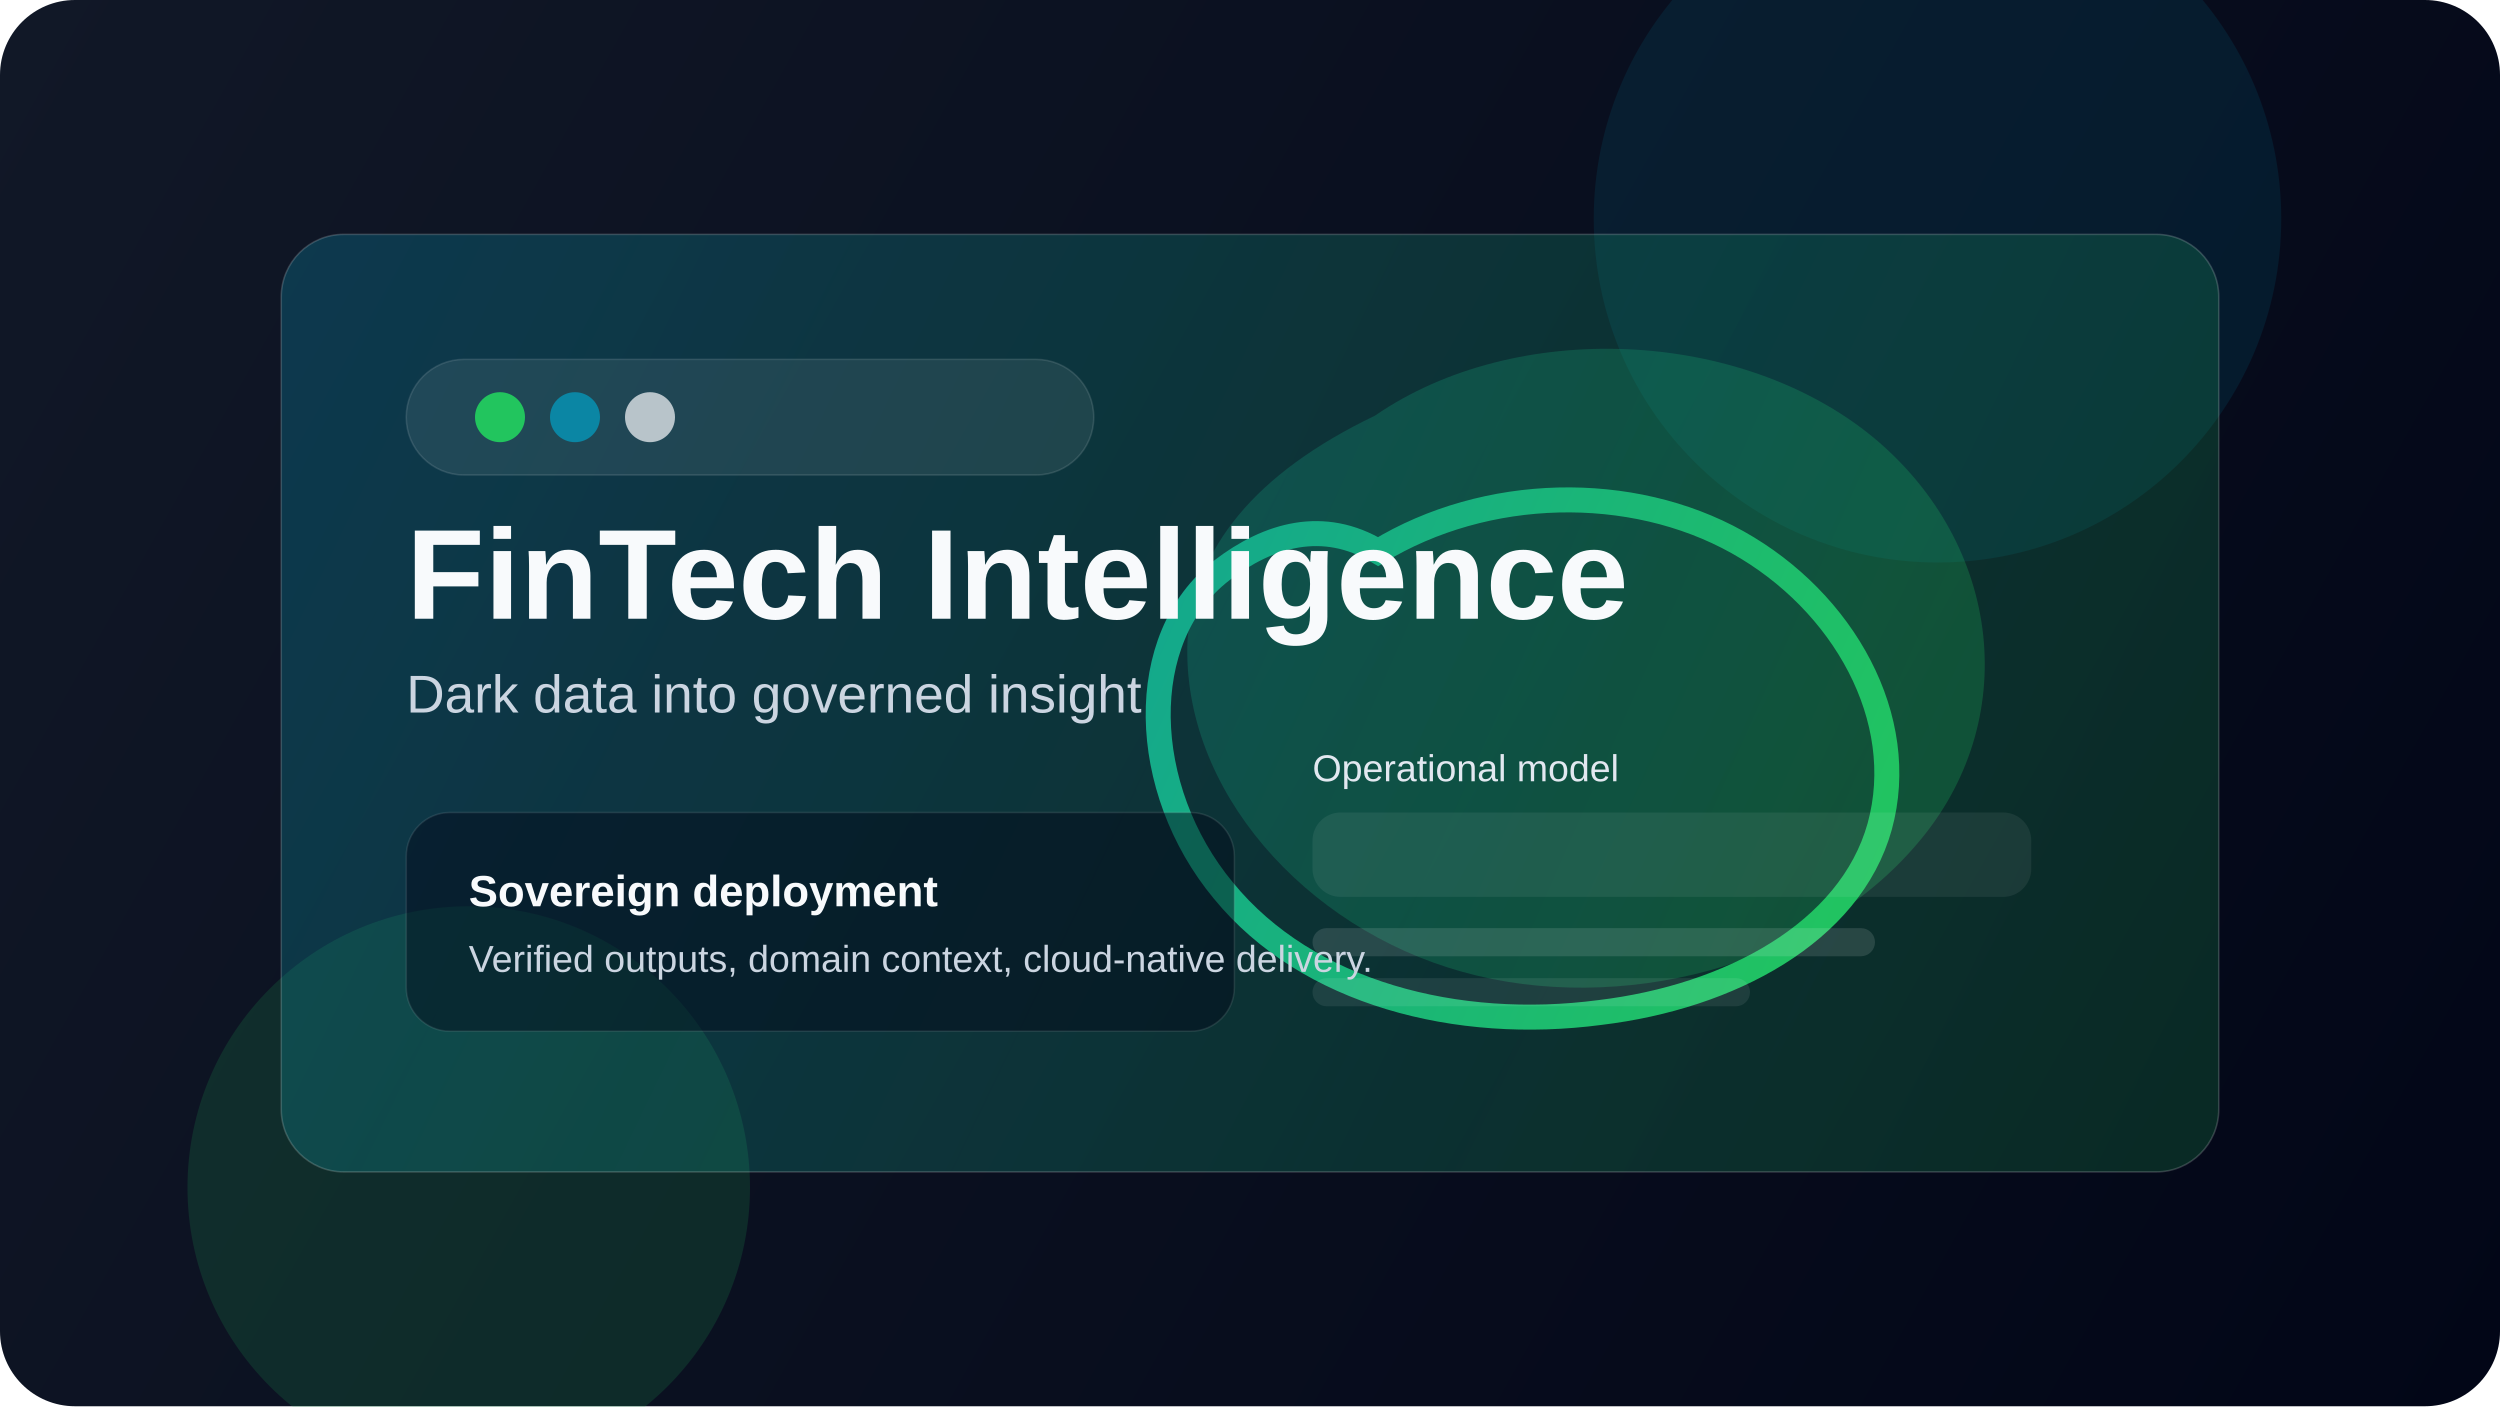
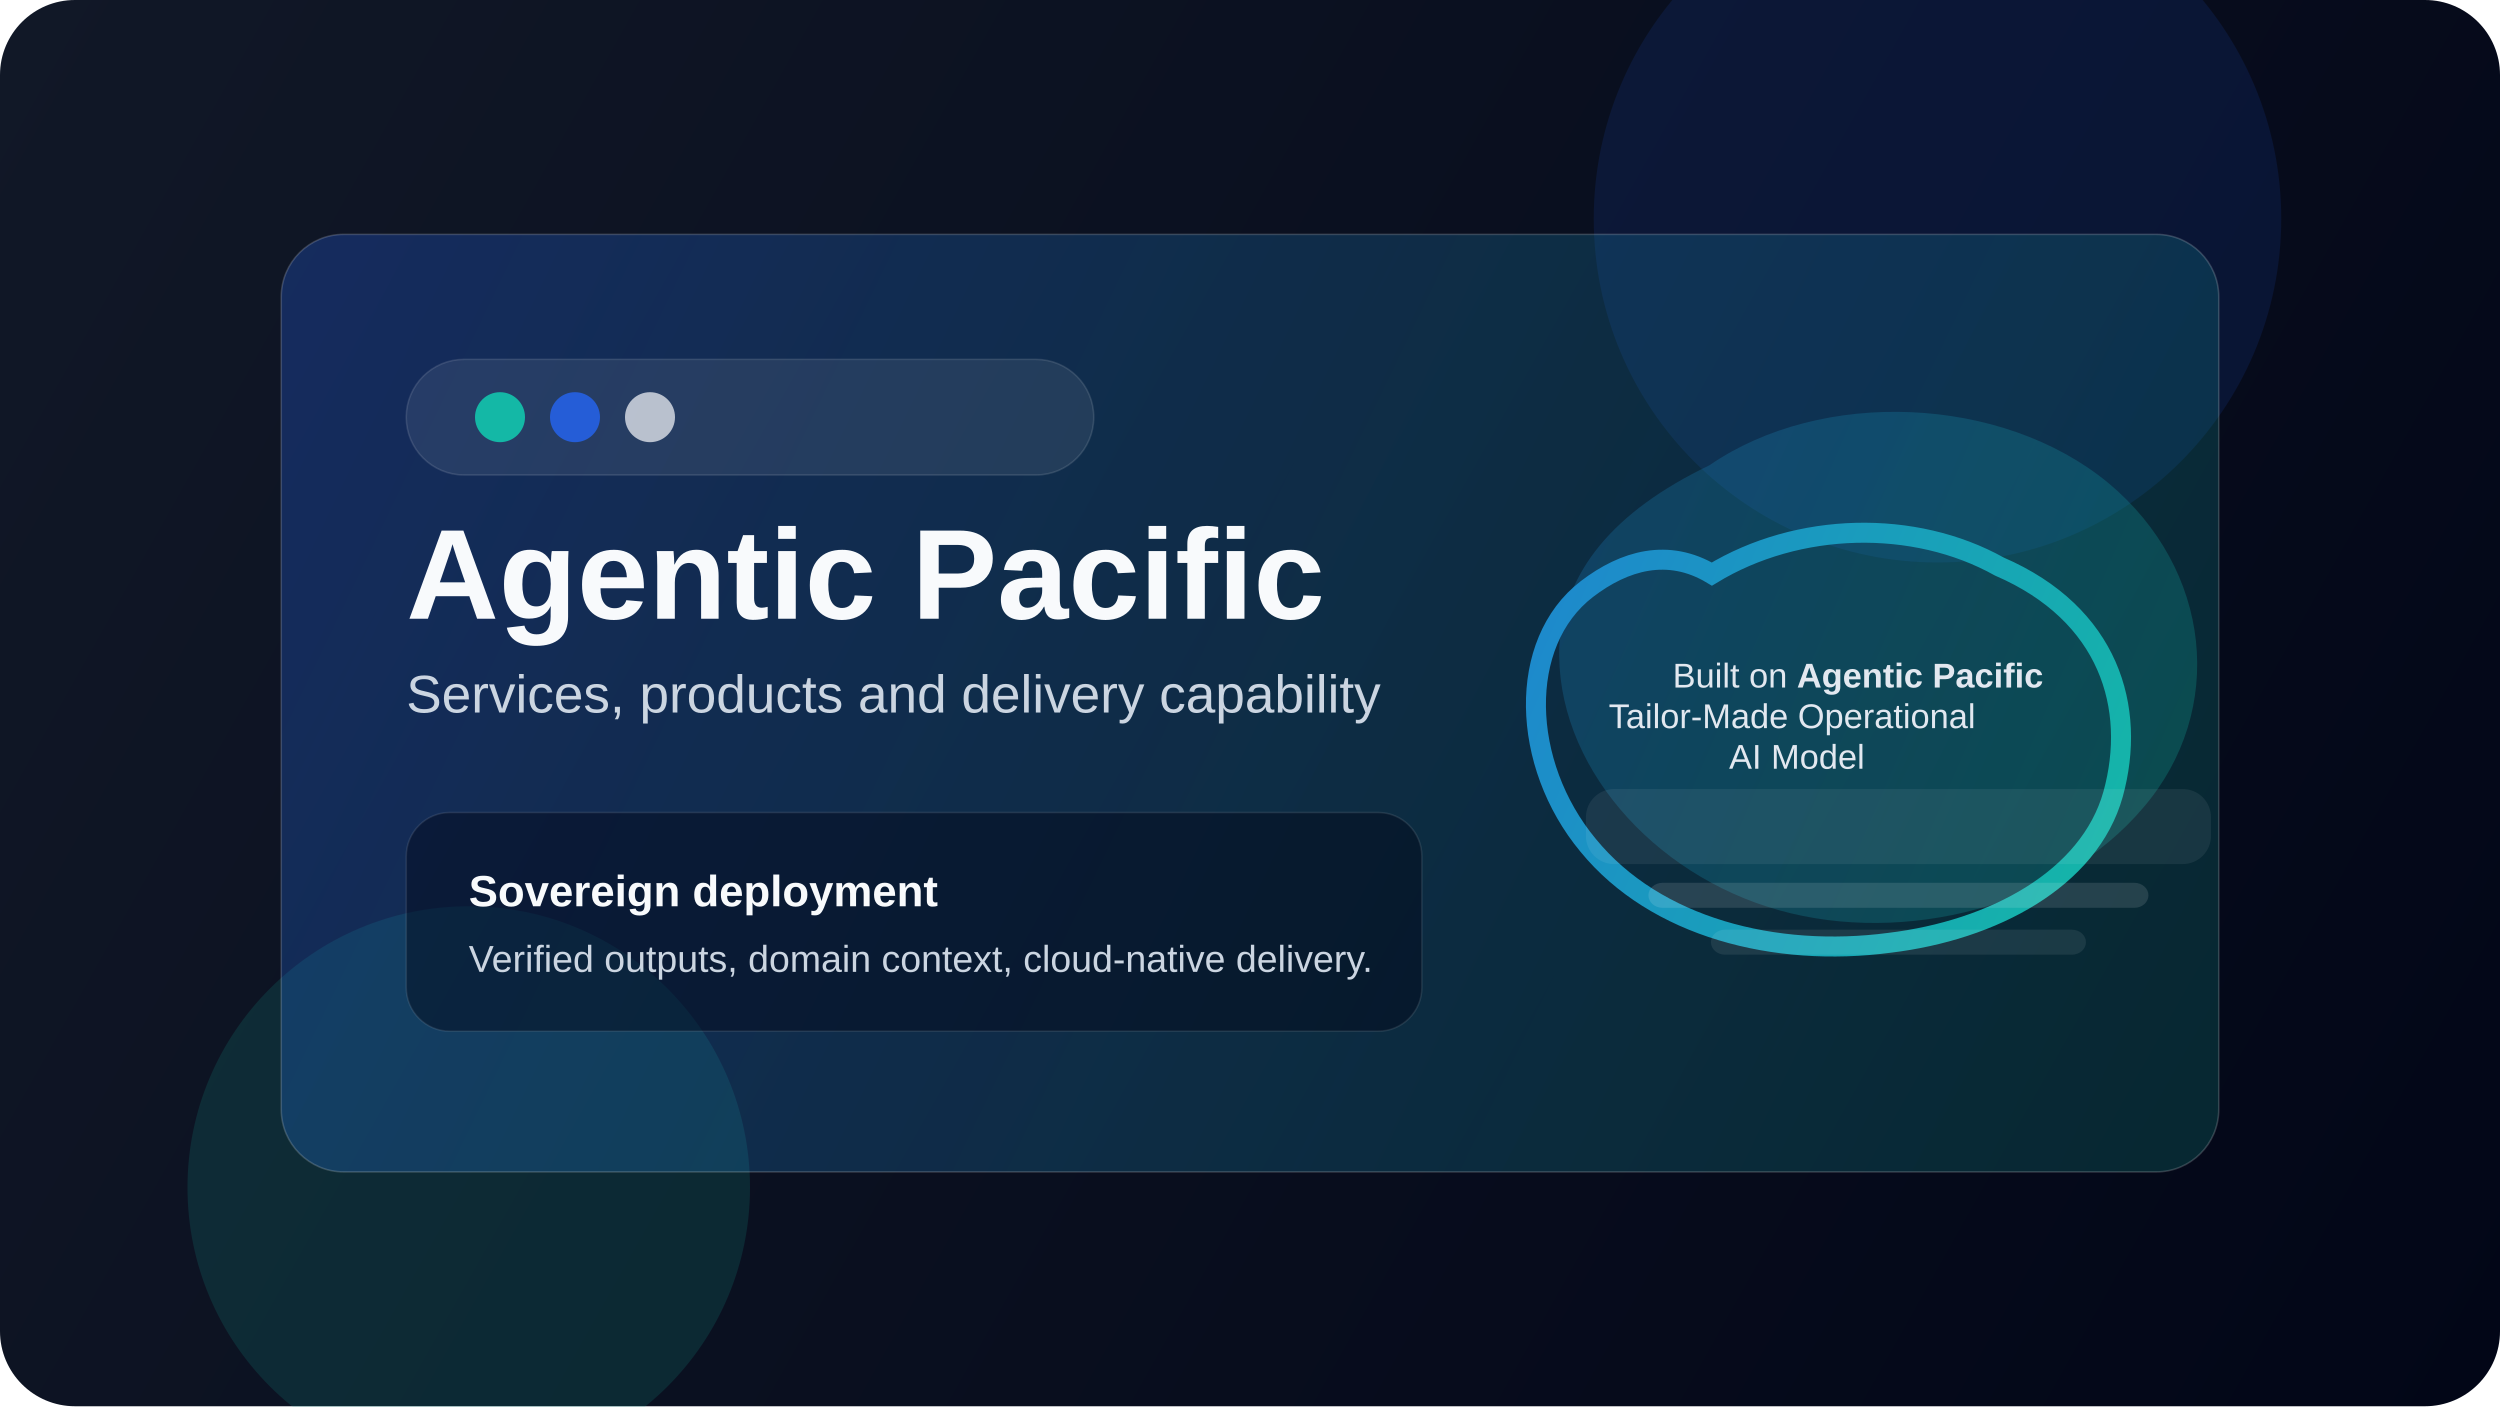
<svg xmlns="http://www.w3.org/2000/svg" width="1600" height="900" viewBox="0 0 1600 900" fill="none">
  <defs>
    <linearGradient id="bg" x1="0" y1="0" x2="1600" y2="900" gradientUnits="userSpaceOnUse">
      <stop stop-color="#111827" />
      <stop offset="1" stop-color="#020617" />
    </linearGradient>
    <linearGradient id="panel" x1="240" y1="180" x2="1360" y2="720" gradientUnits="userSpaceOnUse">
-       <stop stop-color="#0891b2" stop-opacity="0.28" />
-       <stop offset="1" stop-color="#22c55e" stop-opacity="0.18" />
+       <stop stop-color="#2563eb" stop-opacity="0.28" />
+       <stop offset="1" stop-color="#14b8a6" stop-opacity="0.18" />
    </linearGradient>
-     <linearGradient id="orbit" x1="320" y1="280" x2="1180" y2="660" gradientUnits="userSpaceOnUse">
-       <stop stop-color="#0891b2" />
-       <stop offset="1" stop-color="#22c55e" />
+     <linearGradient id="orbit" x1="320" y1="280" x2="1200" y2="660" gradientUnits="userSpaceOnUse">
+       <stop stop-color="#2563eb" />
+       <stop offset="1" stop-color="#14b8a6" />
    </linearGradient>
  </defs>
  <rect width="1600" height="900" rx="48" fill="url(#bg)" />
-   <circle cx="1240" cy="140" r="220" fill="#0891b2" fill-opacity="0.12" />
-   <circle cx="300" cy="760" r="180" fill="#22c55e" fill-opacity="0.15" />
+   <circle cx="1240" cy="140" r="220" fill="#2563eb" fill-opacity="0.12" />
+   <circle cx="300" cy="760" r="180" fill="#14b8a6" fill-opacity="0.15" />
  <rect x="180" y="150" width="1240" height="600" rx="40" fill="url(#panel)" stroke="rgba(255,255,255,0.18)" />
  <rect x="260" y="230" width="440" height="74" rx="37" fill="rgba(255,255,255,0.08)" stroke="rgba(255,255,255,0.12)" />
-   <circle cx="320" cy="267" r="16" fill="#22c55e" />
-   <circle cx="368" cy="267" r="16" fill="#0891b2" fill-opacity="0.85" />
+   <circle cx="320" cy="267" r="16" fill="#14b8a6" />
+   <circle cx="368" cy="267" r="16" fill="#2563eb" fill-opacity="0.85" />
  <circle cx="416" cy="267" r="16" fill="#F8FAFC" fill-opacity="0.7" />
-   <path d="M880 266C970 204 1114 210 1199 280C1282 349 1294 462 1227 540C1160 619 1036 650 936 622C835 594 756 505 760 410C764 351 803 303 880 266Z" fill="url(#orbit)" fill-opacity="0.24" />
-   <path d="M882 353C951 311 1044 309 1112 347C1180 385 1222 460 1203 529C1184 597 1107 638 1024 648C933 660 837 636 783 570C729 505 726 408 782 365C812 342 847 332 882 353Z" stroke="url(#orbit)" stroke-width="16" stroke-linecap="round" />
-   <rect x="260" y="520" width="530" height="140" rx="28" fill="rgba(2,6,23,0.46)" stroke="rgba(255,255,255,0.10)" />
-   <rect x="840" y="520" width="460" height="54" rx="18" fill="rgba(255,255,255,0.07)" />
-   <rect x="840" y="594" width="360" height="18" rx="9" fill="rgba(255,255,255,0.12)" />
-   <rect x="840" y="626" width="280" height="18" rx="9" fill="rgba(255,255,255,0.08)" />
-   <text x="260" y="396" fill="#F8FAFC" font-size="82" font-family="Arial, Helvetica, sans-serif" font-weight="700">FinTech Intelligence</text>
-   <text x="260" y="456" fill="#CBD5E1" font-size="34" font-family="Arial, Helvetica, sans-serif">Dark data into governed insight</text>
+   <g transform="translate(390, 85) scale(0.8)">
+     <path d="M880 266C970 204 1114 210 1199 280C1282 349 1294 462 1227 540C1160 619 1036 650 936 622C835 594 756 505 760 410C764 351 803 303 880 266Z" fill="url(#orbit)" fill-opacity="0.24" />
+     <path d="M882 353C951 311 1044 309 1112 347C1200 385 1222 460 1203 529C1184 597 1107 638 1024 648C933 660 837 636 783 570C729 505 726 408 782 365C812 342 847 332 882 353Z" stroke="url(#orbit)" stroke-width="16" stroke-linecap="round" />
+   </g>
+   <rect x="260" y="520" width="650" height="140" rx="28" fill="rgba(2,6,23,0.46)" stroke="rgba(255,255,255,0.10)" />
+   <rect x="1015" y="505" width="400" height="48" rx="18" fill="rgba(255,255,255,0.07)" />
+   <rect x="1055" y="565" width="320" height="16" rx="9" fill="rgba(255,255,255,0.12)" />
+   <rect x="1095" y="595" width="240" height="16" rx="9" fill="rgba(255,255,255,0.08)" />
+   <text x="260" y="396" fill="#F8FAFC" font-size="82" font-family="Arial, Helvetica, sans-serif" font-weight="700">Agentic Pacific</text>
+   <text x="260" y="456" fill="#CBD5E1" font-size="34" font-family="Arial, Helvetica, sans-serif">Services, products and delivery capability</text>
  <text x="300" y="580" fill="#F8FAFC" font-size="28" font-family="Arial, Helvetica, sans-serif" font-weight="700">Sovereign deployment</text>
  <text x="300" y="622" fill="#CBD5E1" font-size="24" font-family="Arial, Helvetica, sans-serif">Verified outputs, domain context, cloud-native delivery.</text>
-   <text x="840" y="500" fill="#E2E8F0" font-size="24" font-family="Arial, Helvetica, sans-serif">Operational model</text>
+   <text x="1150" y="440" text-anchor="middle" fill="#E2E8F0" font-size="22" font-family="Arial, Helvetica, sans-serif">
+     <tspan x="1150" dy="0" text-anchor="end">Built on </tspan>
+     <tspan x="1150" dy="0" font-weight="700" text-anchor="start">Agentic Pacific</tspan>
+     <tspan x="1150" dy="26" text-anchor="middle">Tailor-Made Operational</tspan>
+     <tspan x="1150" dy="26" text-anchor="middle">AI Model</tspan>
+   </text>
</svg>
